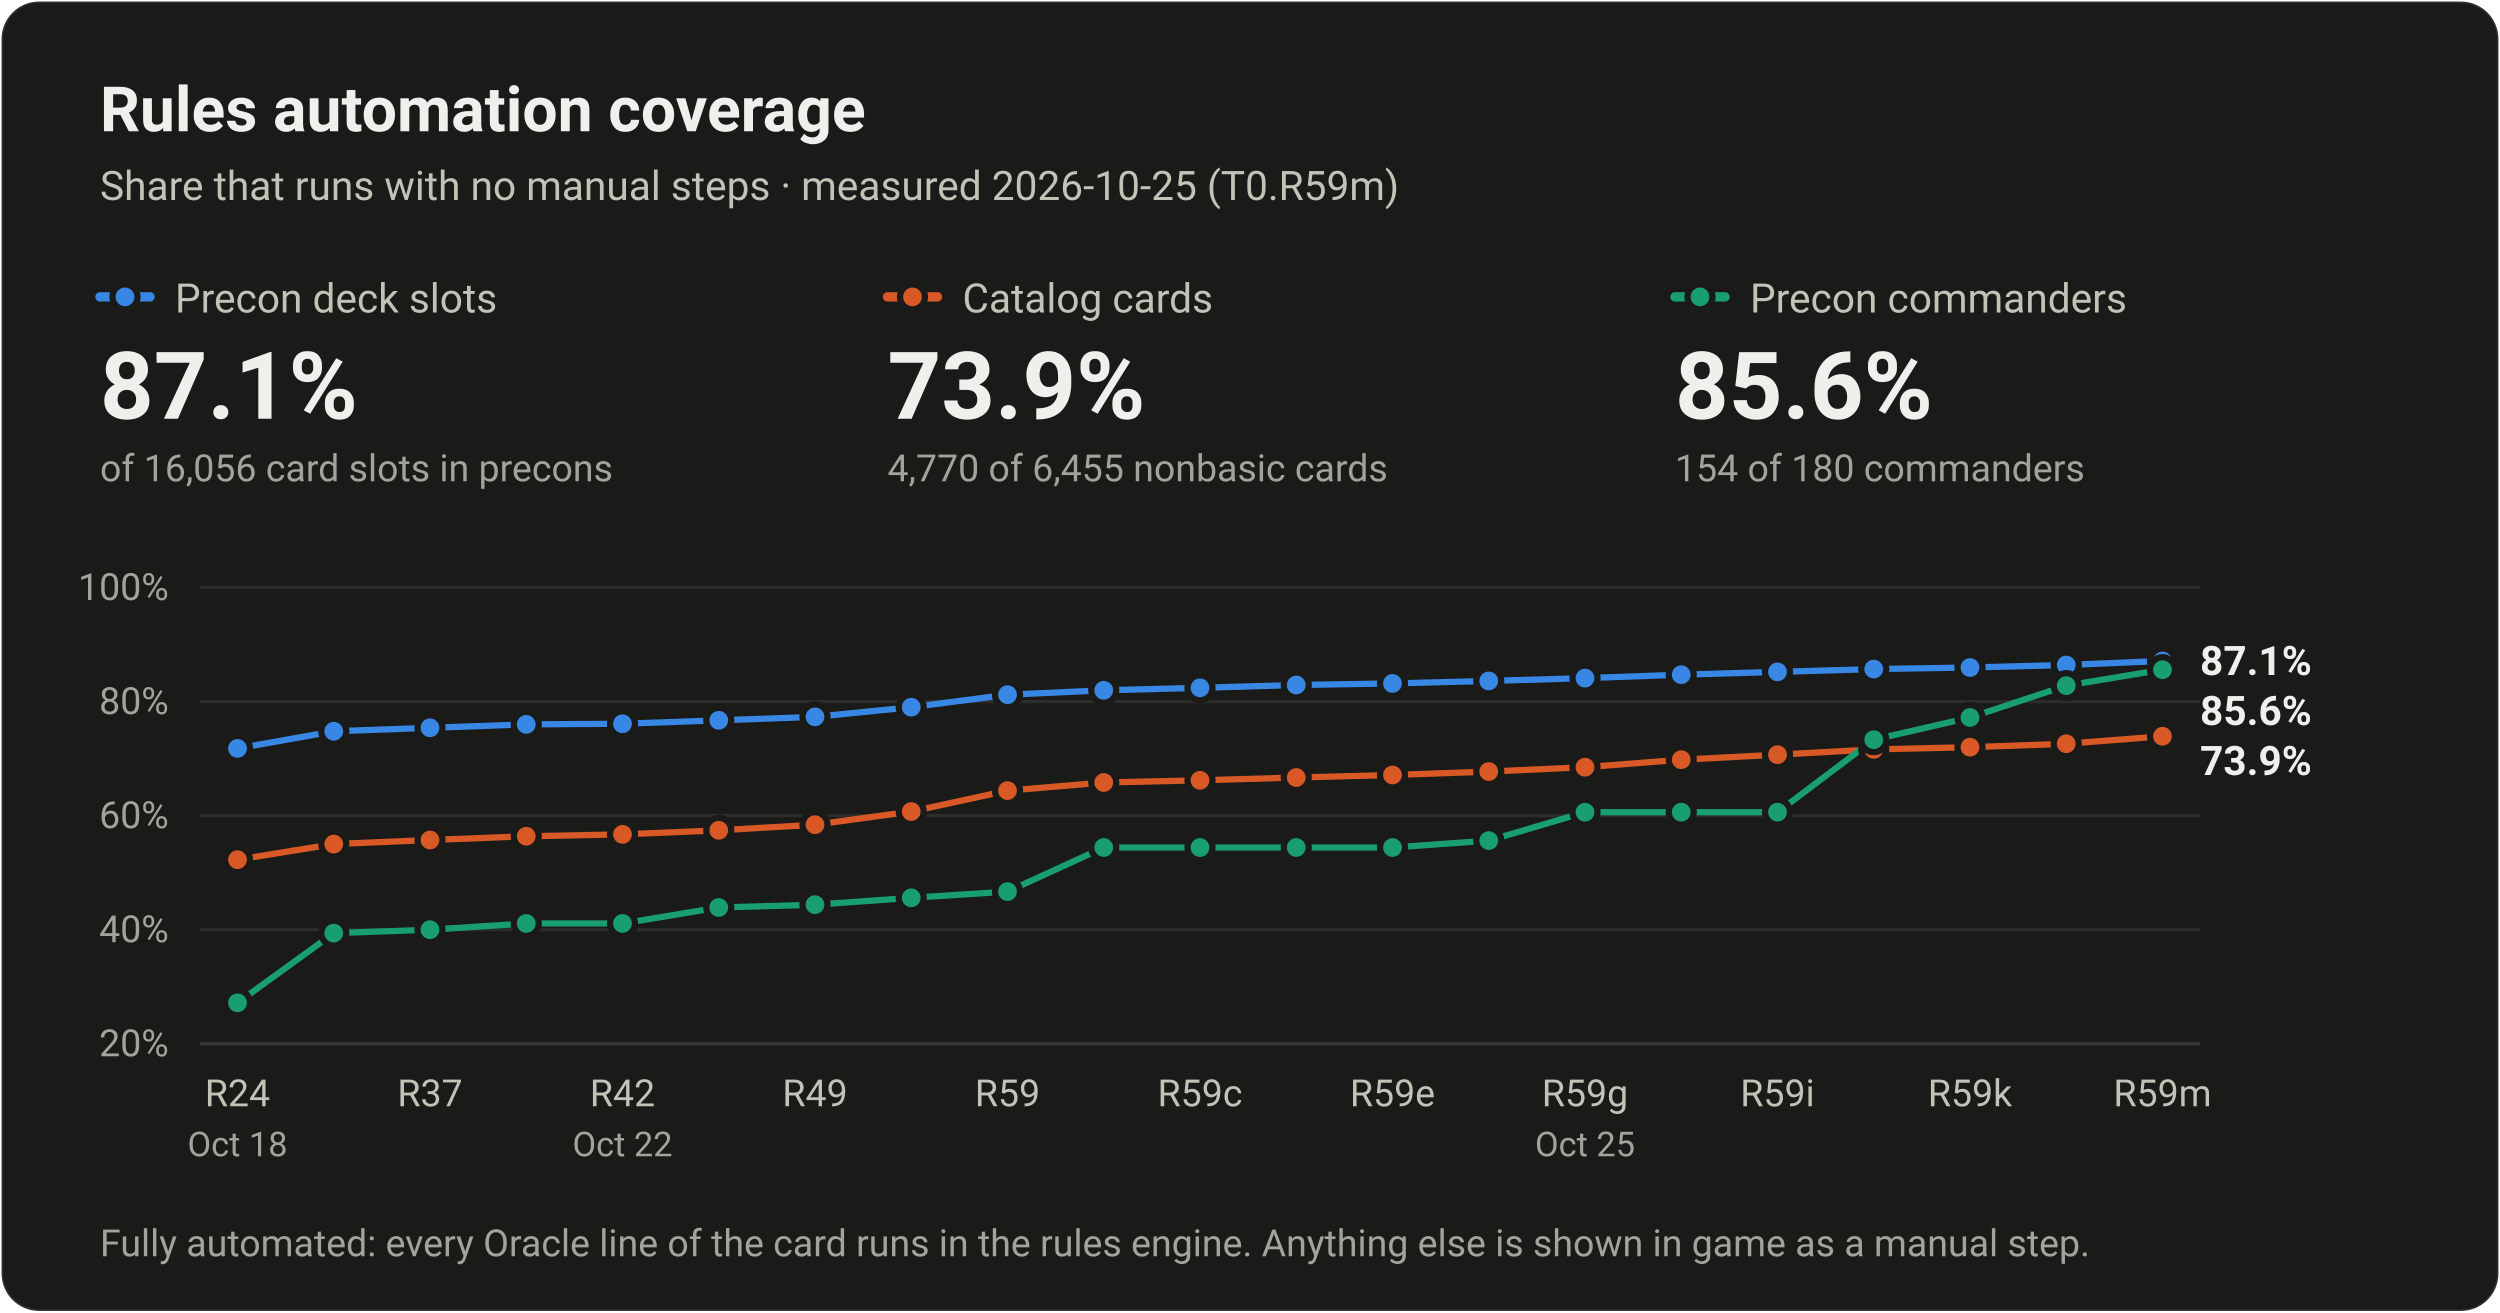
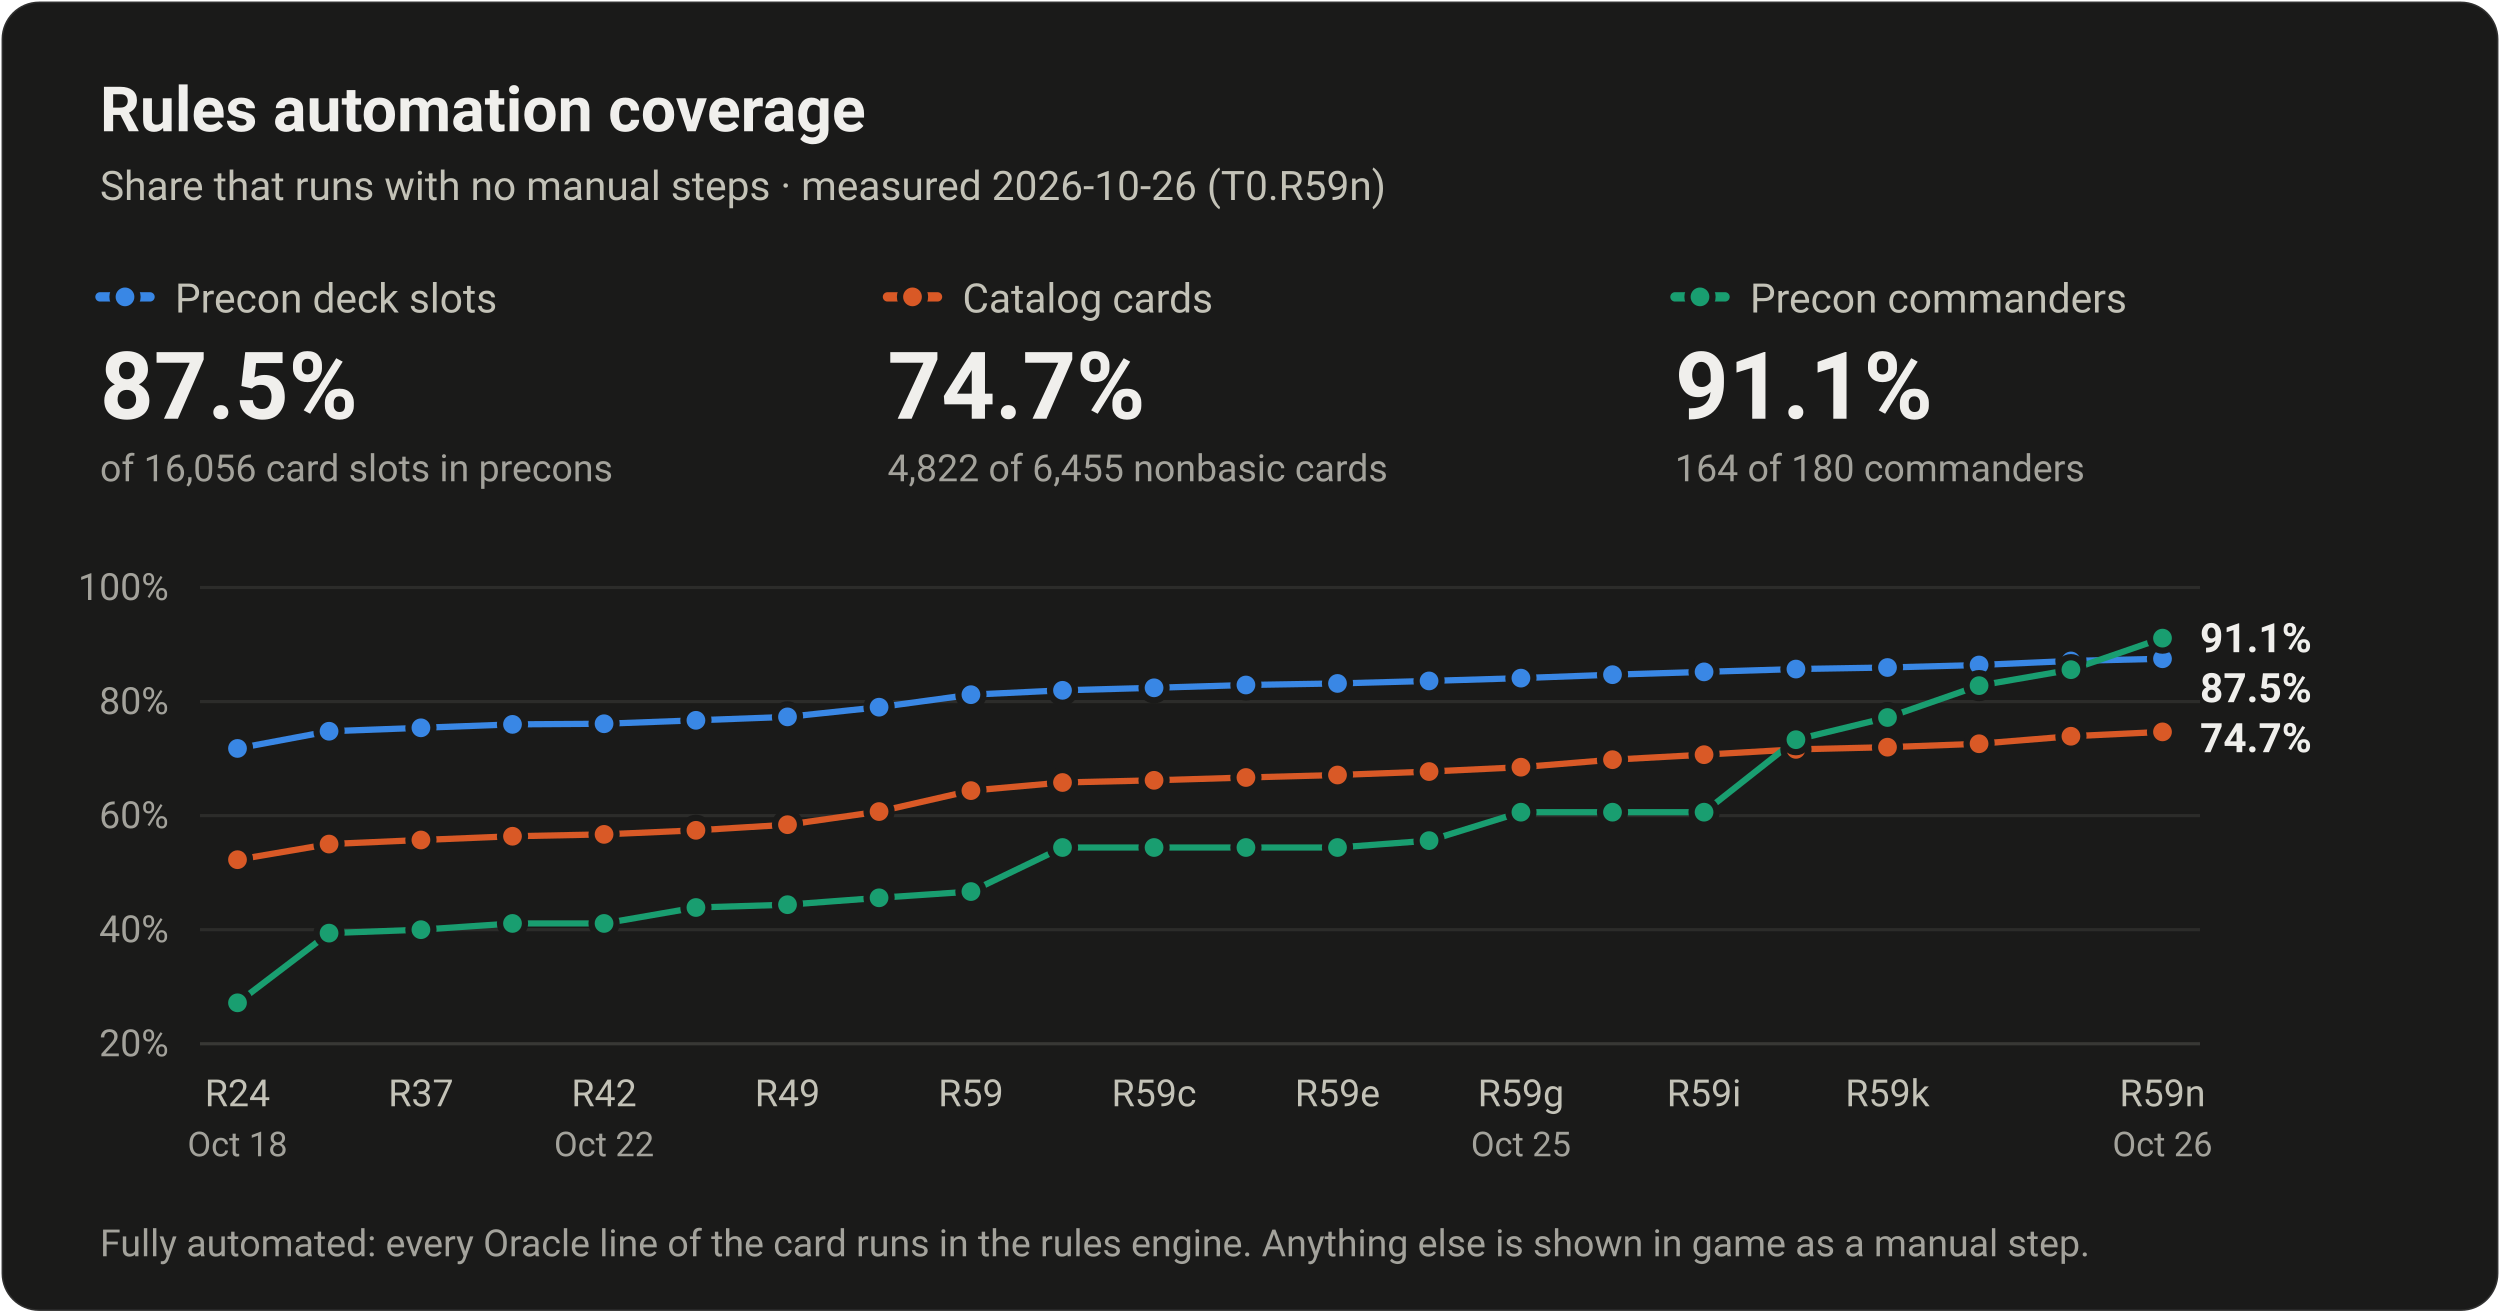
<svg xmlns="http://www.w3.org/2000/svg" viewBox="0 0 800 420" width="800" height="420" role="img" aria-labelledby="t d" font-family="system-ui, -apple-system, 'Segoe UI', Roboto, Helvetica, Arial, sans-serif">
  <rect x="0.5" y="0.5" width="799" height="419" rx="12" fill="#1a1a19" stroke="rgba(255,255,255,0.10)" />
  <text x="32" y="42" font-size="20" fill="#f0efec" font-weight="600">Rules automation coverage</text>
-   <text x="32" y="64" font-size="13" fill="#c3c2b7">Share that runs with no manual steps · measured 2026-10-25 (T0.R59m)</text>
+   <text x="32" y="64" font-size="13" fill="#c3c2b7">Share that runs with no manual steps · measured 2026-10-26 (T0.R59n)</text>
  <line x1="32" y1="95" x2="48" y2="95" stroke="#3987e5" stroke-width="3" stroke-linecap="round" />
  <circle cx="40" cy="95" r="4" fill="#3987e5" stroke="#1a1a19" stroke-width="2" />
  <text x="56" y="100" font-size="13" fill="#c3c2b7">Precon deck slots</text>
-   <text x="32" y="134" font-size="30" fill="#f0efec" font-weight="600">87.1%</text>
+   <text x="32" y="134" font-size="30" fill="#f0efec" font-weight="600">87.5%</text>
  <text x="32" y="154" font-size="12" fill="#a3a29b">of 16,056 card slots in precons</text>
  <line x1="284" y1="95" x2="300" y2="95" stroke="#d95926" stroke-width="3" stroke-linecap="round" />
  <circle cx="292" cy="95" r="4" fill="#d95926" stroke="#1a1a19" stroke-width="2" />
  <text x="308" y="100" font-size="13" fill="#c3c2b7">Catalog cards</text>
-   <text x="284" y="134" font-size="30" fill="#f0efec" font-weight="600">73.9%</text>
-   <text x="284" y="154" font-size="12" fill="#a3a29b">4,770 of 6,455 nonbasic cards</text>
+   <text x="284" y="134" font-size="30" fill="#f0efec" font-weight="600">74.7%</text>
+   <text x="284" y="154" font-size="12" fill="#a3a29b">4,822 of 6,455 nonbasic cards</text>
  <line x1="536" y1="95" x2="552" y2="95" stroke="#199e70" stroke-width="3" stroke-linecap="round" />
  <circle cx="544" cy="95" r="4" fill="#199e70" stroke="#1a1a19" stroke-width="2" />
  <text x="560" y="100" font-size="13" fill="#c3c2b7">Precon commanders</text>
-   <text x="536" y="134" font-size="30" fill="#f0efec" font-weight="600">85.6%</text>
-   <text x="536" y="154" font-size="12" fill="#a3a29b">154 of 180 commanders</text>
+   <text x="536" y="134" font-size="30" fill="#f0efec" font-weight="600">91.1%</text>
+   <text x="536" y="154" font-size="12" fill="#a3a29b">164 of 180 commanders</text>
  <text x="54" y="338" font-size="12" fill="#a3a29b" text-anchor="end">20%</text>
  <line x1="64" y1="297.5" x2="704" y2="297.5" stroke="#2c2c2a" stroke-width="1" />
  <text x="54" y="301.5" font-size="12" fill="#a3a29b" text-anchor="end">40%</text>
  <line x1="64" y1="261" x2="704" y2="261" stroke="#2c2c2a" stroke-width="1" />
  <text x="54" y="265" font-size="12" fill="#a3a29b" text-anchor="end">60%</text>
  <line x1="64" y1="224.5" x2="704" y2="224.5" stroke="#2c2c2a" stroke-width="1" />
  <text x="54" y="228.5" font-size="12" fill="#a3a29b" text-anchor="end">80%</text>
  <line x1="64" y1="188" x2="704" y2="188" stroke="#2c2c2a" stroke-width="1" />
  <text x="54" y="192" font-size="12" fill="#a3a29b" text-anchor="end">100%</text>
  <line x1="64" y1="334" x2="704" y2="334" stroke="#383835" stroke-width="1" />
  <text x="76" y="354" font-size="12" fill="#c3c2b7" text-anchor="middle">R24</text>
  <text x="76" y="370" font-size="11" fill="#a3a29b" text-anchor="middle">Oct 18</text>
-   <text x="137.6" y="354" font-size="12" fill="#c3c2b7" text-anchor="middle">R37</text>
-   <text x="199.2" y="354" font-size="12" fill="#c3c2b7" text-anchor="middle">R42</text>
-   <text x="199.2" y="370" font-size="11" fill="#a3a29b" text-anchor="middle">Oct 22</text>
-   <text x="260.8" y="354" font-size="12" fill="#c3c2b7" text-anchor="middle">R49</text>
-   <text x="322.4" y="354" font-size="12" fill="#c3c2b7" text-anchor="middle">R59</text>
-   <text x="384" y="354" font-size="12" fill="#c3c2b7" text-anchor="middle">R59c</text>
-   <text x="445.6" y="354" font-size="12" fill="#c3c2b7" text-anchor="middle">R59e</text>
-   <text x="507.2" y="354" font-size="12" fill="#c3c2b7" text-anchor="middle">R59g</text>
-   <text x="507.2" y="370" font-size="11" fill="#a3a29b" text-anchor="middle">Oct 25</text>
-   <text x="568.8" y="354" font-size="12" fill="#c3c2b7" text-anchor="middle">R59i</text>
-   <text x="630.4" y="354" font-size="12" fill="#c3c2b7" text-anchor="middle">R59k</text>
-   <text x="692" y="354" font-size="12" fill="#c3c2b7" text-anchor="middle">R59m</text>
-   <path d="M76 239.5 L106.8 234 L137.6 232.9 L168.4 231.8 L199.2 231.6 L230 230.5 L260.8 229.4 L291.6 226.3 L322.4 222.3 L353.2 220.9 L384 220.1 L414.8 219.2 L445.6 218.7 L476.4 217.9 L507.2 217 L538 215.9 L568.8 215 L599.6 214.1 L630.4 213.6 L661.2 212.8 L692 211.5" fill="none" stroke="#3987e5" stroke-width="2" stroke-linejoin="round" stroke-linecap="round" />
-   <path d="M76 275.1 L106.8 270.1 L137.6 268.8 L168.4 267.6 L199.2 267 L230 265.7 L260.8 263.9 L291.6 259.7 L322.4 253 L353.2 250.4 L384 249.7 L414.8 248.8 L445.6 248 L476.4 246.9 L507.2 245.5 L538 243.1 L568.8 241.5 L599.6 239.8 L630.4 239.1 L661.2 238 L692 235.6" fill="none" stroke="#d95926" stroke-width="2" stroke-linejoin="round" stroke-linecap="round" />
-   <path d="M76 320.9 L106.8 298.6 L137.6 297.5 L168.4 295.5 L199.2 295.5 L230 290.4 L260.8 289.5 L291.6 287.3 L322.4 285.3 L353.2 271.2 L384 271.2 L414.8 271.2 L445.6 271.2 L476.4 269 L507.2 259.9 L538 259.9 L568.8 259.9 L599.6 236.7 L630.4 229.6 L661.2 219.4 L692 214.3" fill="none" stroke="#199e70" stroke-width="2" stroke-linejoin="round" stroke-linecap="round" />
+   <text x="134.7" y="354" font-size="12" fill="#c3c2b7" text-anchor="middle">R37</text>
+   <text x="193.3" y="354" font-size="12" fill="#c3c2b7" text-anchor="middle">R42</text>
+   <text x="193.3" y="370" font-size="11" fill="#a3a29b" text-anchor="middle">Oct 22</text>
+   <text x="252" y="354" font-size="12" fill="#c3c2b7" text-anchor="middle">R49</text>
+   <text x="310.7" y="354" font-size="12" fill="#c3c2b7" text-anchor="middle">R59</text>
+   <text x="369.3" y="354" font-size="12" fill="#c3c2b7" text-anchor="middle">R59c</text>
+   <text x="428" y="354" font-size="12" fill="#c3c2b7" text-anchor="middle">R59e</text>
+   <text x="486.7" y="354" font-size="12" fill="#c3c2b7" text-anchor="middle">R59g</text>
+   <text x="486.7" y="370" font-size="11" fill="#a3a29b" text-anchor="middle">Oct 25</text>
+   <text x="545.3" y="354" font-size="12" fill="#c3c2b7" text-anchor="middle">R59i</text>
+   <text x="604" y="354" font-size="12" fill="#c3c2b7" text-anchor="middle">R59k</text>
+   <text x="692" y="354" font-size="12" fill="#c3c2b7" text-anchor="middle">R59n</text>
+   <text x="692" y="370" font-size="11" fill="#a3a29b" text-anchor="middle">Oct 26</text>
+   <path d="M76 239.5 L105.3 234 L134.7 232.9 L164 231.8 L193.3 231.6 L222.7 230.5 L252 229.4 L281.3 226.3 L310.7 222.3 L340 220.9 L369.3 220.1 L398.7 219.2 L428 218.7 L457.3 217.9 L486.7 217 L516 215.9 L545.3 215 L574.7 214.1 L604 213.6 L633.3 212.8 L662.7 211.5 L692 210.8" fill="none" stroke="#3987e5" stroke-width="2" stroke-linejoin="round" stroke-linecap="round" />
+   <path d="M76 275.1 L105.3 270.1 L134.7 268.8 L164 267.6 L193.3 267 L222.7 265.7 L252 263.9 L281.3 259.7 L310.7 253 L340 250.4 L369.3 249.7 L398.7 248.8 L428 248 L457.3 246.9 L486.7 245.5 L516 243.1 L545.3 241.5 L574.7 239.8 L604 239.1 L633.3 238 L662.7 235.6 L692 234.2" fill="none" stroke="#d95926" stroke-width="2" stroke-linejoin="round" stroke-linecap="round" />
+   <path d="M76 320.9 L105.3 298.6 L134.7 297.5 L164 295.5 L193.3 295.5 L222.7 290.4 L252 289.5 L281.3 287.3 L310.7 285.3 L340 271.2 L369.3 271.2 L398.7 271.2 L428 271.2 L457.3 269 L486.7 259.9 L516 259.9 L545.3 259.9 L574.7 236.7 L604 229.6 L633.3 219.4 L662.7 214.3 L692 204.2" fill="none" stroke="#199e70" stroke-width="2" stroke-linejoin="round" stroke-linecap="round" />
  <circle cx="76" cy="239.5" r="4" fill="#3987e5" stroke="#1a1a19" stroke-width="2" />
-   <circle cx="106.8" cy="234" r="4" fill="#3987e5" stroke="#1a1a19" stroke-width="2" />
-   <circle cx="137.6" cy="232.9" r="4" fill="#3987e5" stroke="#1a1a19" stroke-width="2" />
-   <circle cx="168.4" cy="231.8" r="4" fill="#3987e5" stroke="#1a1a19" stroke-width="2" />
-   <circle cx="199.2" cy="231.6" r="4" fill="#3987e5" stroke="#1a1a19" stroke-width="2" />
-   <circle cx="230" cy="230.5" r="4" fill="#3987e5" stroke="#1a1a19" stroke-width="2" />
-   <circle cx="260.8" cy="229.4" r="4" fill="#3987e5" stroke="#1a1a19" stroke-width="2" />
-   <circle cx="291.6" cy="226.3" r="4" fill="#3987e5" stroke="#1a1a19" stroke-width="2" />
-   <circle cx="322.4" cy="222.3" r="4" fill="#3987e5" stroke="#1a1a19" stroke-width="2" />
-   <circle cx="353.2" cy="220.9" r="4" fill="#3987e5" stroke="#1a1a19" stroke-width="2" />
-   <circle cx="384" cy="220.1" r="4" fill="#3987e5" stroke="#1a1a19" stroke-width="2" />
-   <circle cx="414.8" cy="219.2" r="4" fill="#3987e5" stroke="#1a1a19" stroke-width="2" />
-   <circle cx="445.6" cy="218.7" r="4" fill="#3987e5" stroke="#1a1a19" stroke-width="2" />
-   <circle cx="476.4" cy="217.9" r="4" fill="#3987e5" stroke="#1a1a19" stroke-width="2" />
-   <circle cx="507.2" cy="217" r="4" fill="#3987e5" stroke="#1a1a19" stroke-width="2" />
-   <circle cx="538" cy="215.9" r="4" fill="#3987e5" stroke="#1a1a19" stroke-width="2" />
-   <circle cx="568.8" cy="215" r="4" fill="#3987e5" stroke="#1a1a19" stroke-width="2" />
-   <circle cx="599.6" cy="214.1" r="4" fill="#3987e5" stroke="#1a1a19" stroke-width="2" />
-   <circle cx="630.4" cy="213.6" r="4" fill="#3987e5" stroke="#1a1a19" stroke-width="2" />
-   <circle cx="661.2" cy="212.8" r="4" fill="#3987e5" stroke="#1a1a19" stroke-width="2" />
-   <circle cx="692" cy="211.5" r="4" fill="#3987e5" stroke="#1a1a19" stroke-width="2" />
+   <circle cx="105.3" cy="234" r="4" fill="#3987e5" stroke="#1a1a19" stroke-width="2" />
+   <circle cx="134.7" cy="232.9" r="4" fill="#3987e5" stroke="#1a1a19" stroke-width="2" />
+   <circle cx="164" cy="231.8" r="4" fill="#3987e5" stroke="#1a1a19" stroke-width="2" />
+   <circle cx="193.3" cy="231.6" r="4" fill="#3987e5" stroke="#1a1a19" stroke-width="2" />
+   <circle cx="222.7" cy="230.5" r="4" fill="#3987e5" stroke="#1a1a19" stroke-width="2" />
+   <circle cx="252" cy="229.4" r="4" fill="#3987e5" stroke="#1a1a19" stroke-width="2" />
+   <circle cx="281.3" cy="226.3" r="4" fill="#3987e5" stroke="#1a1a19" stroke-width="2" />
+   <circle cx="310.7" cy="222.3" r="4" fill="#3987e5" stroke="#1a1a19" stroke-width="2" />
+   <circle cx="340" cy="220.9" r="4" fill="#3987e5" stroke="#1a1a19" stroke-width="2" />
+   <circle cx="369.3" cy="220.1" r="4" fill="#3987e5" stroke="#1a1a19" stroke-width="2" />
+   <circle cx="398.7" cy="219.2" r="4" fill="#3987e5" stroke="#1a1a19" stroke-width="2" />
+   <circle cx="428" cy="218.7" r="4" fill="#3987e5" stroke="#1a1a19" stroke-width="2" />
+   <circle cx="457.3" cy="217.9" r="4" fill="#3987e5" stroke="#1a1a19" stroke-width="2" />
+   <circle cx="486.7" cy="217" r="4" fill="#3987e5" stroke="#1a1a19" stroke-width="2" />
+   <circle cx="516" cy="215.9" r="4" fill="#3987e5" stroke="#1a1a19" stroke-width="2" />
+   <circle cx="545.3" cy="215" r="4" fill="#3987e5" stroke="#1a1a19" stroke-width="2" />
+   <circle cx="574.7" cy="214.1" r="4" fill="#3987e5" stroke="#1a1a19" stroke-width="2" />
+   <circle cx="604" cy="213.6" r="4" fill="#3987e5" stroke="#1a1a19" stroke-width="2" />
+   <circle cx="633.3" cy="212.8" r="4" fill="#3987e5" stroke="#1a1a19" stroke-width="2" />
+   <circle cx="662.7" cy="211.5" r="4" fill="#3987e5" stroke="#1a1a19" stroke-width="2" />
+   <circle cx="692" cy="210.8" r="4" fill="#3987e5" stroke="#1a1a19" stroke-width="2" />
  <circle cx="76" cy="275.1" r="4" fill="#d95926" stroke="#1a1a19" stroke-width="2" />
-   <circle cx="106.8" cy="270.1" r="4" fill="#d95926" stroke="#1a1a19" stroke-width="2" />
-   <circle cx="137.6" cy="268.8" r="4" fill="#d95926" stroke="#1a1a19" stroke-width="2" />
-   <circle cx="168.4" cy="267.6" r="4" fill="#d95926" stroke="#1a1a19" stroke-width="2" />
-   <circle cx="199.2" cy="267" r="4" fill="#d95926" stroke="#1a1a19" stroke-width="2" />
-   <circle cx="230" cy="265.7" r="4" fill="#d95926" stroke="#1a1a19" stroke-width="2" />
-   <circle cx="260.8" cy="263.9" r="4" fill="#d95926" stroke="#1a1a19" stroke-width="2" />
-   <circle cx="291.6" cy="259.7" r="4" fill="#d95926" stroke="#1a1a19" stroke-width="2" />
-   <circle cx="322.4" cy="253" r="4" fill="#d95926" stroke="#1a1a19" stroke-width="2" />
-   <circle cx="353.2" cy="250.4" r="4" fill="#d95926" stroke="#1a1a19" stroke-width="2" />
-   <circle cx="384" cy="249.7" r="4" fill="#d95926" stroke="#1a1a19" stroke-width="2" />
-   <circle cx="414.8" cy="248.8" r="4" fill="#d95926" stroke="#1a1a19" stroke-width="2" />
-   <circle cx="445.6" cy="248" r="4" fill="#d95926" stroke="#1a1a19" stroke-width="2" />
-   <circle cx="476.4" cy="246.9" r="4" fill="#d95926" stroke="#1a1a19" stroke-width="2" />
-   <circle cx="507.2" cy="245.5" r="4" fill="#d95926" stroke="#1a1a19" stroke-width="2" />
-   <circle cx="538" cy="243.1" r="4" fill="#d95926" stroke="#1a1a19" stroke-width="2" />
-   <circle cx="568.8" cy="241.5" r="4" fill="#d95926" stroke="#1a1a19" stroke-width="2" />
-   <circle cx="599.6" cy="239.8" r="4" fill="#d95926" stroke="#1a1a19" stroke-width="2" />
-   <circle cx="630.4" cy="239.1" r="4" fill="#d95926" stroke="#1a1a19" stroke-width="2" />
-   <circle cx="661.2" cy="238" r="4" fill="#d95926" stroke="#1a1a19" stroke-width="2" />
-   <circle cx="692" cy="235.6" r="4" fill="#d95926" stroke="#1a1a19" stroke-width="2" />
+   <circle cx="105.3" cy="270.1" r="4" fill="#d95926" stroke="#1a1a19" stroke-width="2" />
+   <circle cx="134.7" cy="268.8" r="4" fill="#d95926" stroke="#1a1a19" stroke-width="2" />
+   <circle cx="164" cy="267.6" r="4" fill="#d95926" stroke="#1a1a19" stroke-width="2" />
+   <circle cx="193.3" cy="267" r="4" fill="#d95926" stroke="#1a1a19" stroke-width="2" />
+   <circle cx="222.7" cy="265.7" r="4" fill="#d95926" stroke="#1a1a19" stroke-width="2" />
+   <circle cx="252" cy="263.9" r="4" fill="#d95926" stroke="#1a1a19" stroke-width="2" />
+   <circle cx="281.3" cy="259.7" r="4" fill="#d95926" stroke="#1a1a19" stroke-width="2" />
+   <circle cx="310.7" cy="253" r="4" fill="#d95926" stroke="#1a1a19" stroke-width="2" />
+   <circle cx="340" cy="250.4" r="4" fill="#d95926" stroke="#1a1a19" stroke-width="2" />
+   <circle cx="369.3" cy="249.7" r="4" fill="#d95926" stroke="#1a1a19" stroke-width="2" />
+   <circle cx="398.7" cy="248.8" r="4" fill="#d95926" stroke="#1a1a19" stroke-width="2" />
+   <circle cx="428" cy="248" r="4" fill="#d95926" stroke="#1a1a19" stroke-width="2" />
+   <circle cx="457.3" cy="246.9" r="4" fill="#d95926" stroke="#1a1a19" stroke-width="2" />
+   <circle cx="486.7" cy="245.5" r="4" fill="#d95926" stroke="#1a1a19" stroke-width="2" />
+   <circle cx="516" cy="243.1" r="4" fill="#d95926" stroke="#1a1a19" stroke-width="2" />
+   <circle cx="545.3" cy="241.5" r="4" fill="#d95926" stroke="#1a1a19" stroke-width="2" />
+   <circle cx="574.7" cy="239.8" r="4" fill="#d95926" stroke="#1a1a19" stroke-width="2" />
+   <circle cx="604" cy="239.1" r="4" fill="#d95926" stroke="#1a1a19" stroke-width="2" />
+   <circle cx="633.3" cy="238" r="4" fill="#d95926" stroke="#1a1a19" stroke-width="2" />
+   <circle cx="662.7" cy="235.6" r="4" fill="#d95926" stroke="#1a1a19" stroke-width="2" />
+   <circle cx="692" cy="234.2" r="4" fill="#d95926" stroke="#1a1a19" stroke-width="2" />
  <circle cx="76" cy="320.9" r="4" fill="#199e70" stroke="#1a1a19" stroke-width="2" />
-   <circle cx="106.8" cy="298.6" r="4" fill="#199e70" stroke="#1a1a19" stroke-width="2" />
-   <circle cx="137.6" cy="297.5" r="4" fill="#199e70" stroke="#1a1a19" stroke-width="2" />
-   <circle cx="168.4" cy="295.5" r="4" fill="#199e70" stroke="#1a1a19" stroke-width="2" />
-   <circle cx="199.2" cy="295.5" r="4" fill="#199e70" stroke="#1a1a19" stroke-width="2" />
-   <circle cx="230" cy="290.4" r="4" fill="#199e70" stroke="#1a1a19" stroke-width="2" />
-   <circle cx="260.8" cy="289.5" r="4" fill="#199e70" stroke="#1a1a19" stroke-width="2" />
-   <circle cx="291.6" cy="287.3" r="4" fill="#199e70" stroke="#1a1a19" stroke-width="2" />
-   <circle cx="322.4" cy="285.3" r="4" fill="#199e70" stroke="#1a1a19" stroke-width="2" />
-   <circle cx="353.2" cy="271.2" r="4" fill="#199e70" stroke="#1a1a19" stroke-width="2" />
-   <circle cx="384" cy="271.2" r="4" fill="#199e70" stroke="#1a1a19" stroke-width="2" />
-   <circle cx="414.8" cy="271.2" r="4" fill="#199e70" stroke="#1a1a19" stroke-width="2" />
-   <circle cx="445.6" cy="271.2" r="4" fill="#199e70" stroke="#1a1a19" stroke-width="2" />
-   <circle cx="476.4" cy="269" r="4" fill="#199e70" stroke="#1a1a19" stroke-width="2" />
-   <circle cx="507.2" cy="259.9" r="4" fill="#199e70" stroke="#1a1a19" stroke-width="2" />
-   <circle cx="538" cy="259.9" r="4" fill="#199e70" stroke="#1a1a19" stroke-width="2" />
-   <circle cx="568.8" cy="259.9" r="4" fill="#199e70" stroke="#1a1a19" stroke-width="2" />
-   <circle cx="599.6" cy="236.7" r="4" fill="#199e70" stroke="#1a1a19" stroke-width="2" />
-   <circle cx="630.4" cy="229.6" r="4" fill="#199e70" stroke="#1a1a19" stroke-width="2" />
-   <circle cx="661.2" cy="219.4" r="4" fill="#199e70" stroke="#1a1a19" stroke-width="2" />
-   <circle cx="692" cy="214.3" r="4" fill="#199e70" stroke="#1a1a19" stroke-width="2" />
-   <text x="704" y="216" font-size="13" fill="#f0efec" font-weight="600">87.1%</text>
-   <text x="704" y="232" font-size="13" fill="#f0efec" font-weight="600">85.6%</text>
-   <text x="704" y="248" font-size="13" fill="#f0efec" font-weight="600">73.9%</text>
+   <circle cx="105.3" cy="298.6" r="4" fill="#199e70" stroke="#1a1a19" stroke-width="2" />
+   <circle cx="134.7" cy="297.5" r="4" fill="#199e70" stroke="#1a1a19" stroke-width="2" />
+   <circle cx="164" cy="295.5" r="4" fill="#199e70" stroke="#1a1a19" stroke-width="2" />
+   <circle cx="193.3" cy="295.5" r="4" fill="#199e70" stroke="#1a1a19" stroke-width="2" />
+   <circle cx="222.7" cy="290.4" r="4" fill="#199e70" stroke="#1a1a19" stroke-width="2" />
+   <circle cx="252" cy="289.5" r="4" fill="#199e70" stroke="#1a1a19" stroke-width="2" />
+   <circle cx="281.3" cy="287.3" r="4" fill="#199e70" stroke="#1a1a19" stroke-width="2" />
+   <circle cx="310.7" cy="285.3" r="4" fill="#199e70" stroke="#1a1a19" stroke-width="2" />
+   <circle cx="340" cy="271.2" r="4" fill="#199e70" stroke="#1a1a19" stroke-width="2" />
+   <circle cx="369.3" cy="271.2" r="4" fill="#199e70" stroke="#1a1a19" stroke-width="2" />
+   <circle cx="398.7" cy="271.2" r="4" fill="#199e70" stroke="#1a1a19" stroke-width="2" />
+   <circle cx="428" cy="271.2" r="4" fill="#199e70" stroke="#1a1a19" stroke-width="2" />
+   <circle cx="457.3" cy="269" r="4" fill="#199e70" stroke="#1a1a19" stroke-width="2" />
+   <circle cx="486.7" cy="259.9" r="4" fill="#199e70" stroke="#1a1a19" stroke-width="2" />
+   <circle cx="516" cy="259.9" r="4" fill="#199e70" stroke="#1a1a19" stroke-width="2" />
+   <circle cx="545.3" cy="259.9" r="4" fill="#199e70" stroke="#1a1a19" stroke-width="2" />
+   <circle cx="574.7" cy="236.7" r="4" fill="#199e70" stroke="#1a1a19" stroke-width="2" />
+   <circle cx="604" cy="229.6" r="4" fill="#199e70" stroke="#1a1a19" stroke-width="2" />
+   <circle cx="633.3" cy="219.4" r="4" fill="#199e70" stroke="#1a1a19" stroke-width="2" />
+   <circle cx="662.7" cy="214.3" r="4" fill="#199e70" stroke="#1a1a19" stroke-width="2" />
+   <circle cx="692" cy="204.2" r="4" fill="#199e70" stroke="#1a1a19" stroke-width="2" />
+   <text x="704" y="208.7" font-size="13" fill="#f0efec" font-weight="600">91.1%</text>
+   <text x="704" y="224.7" font-size="13" fill="#f0efec" font-weight="600">87.5%</text>
+   <text x="704" y="240.7" font-size="13" fill="#f0efec" font-weight="600">74.7%</text>
  <text x="32" y="402" font-size="12" fill="#a3a29b">Fully automated: every Oracle line of the card runs in the rules engine. Anything else is shown in game as a manual step.</text>
</svg>
